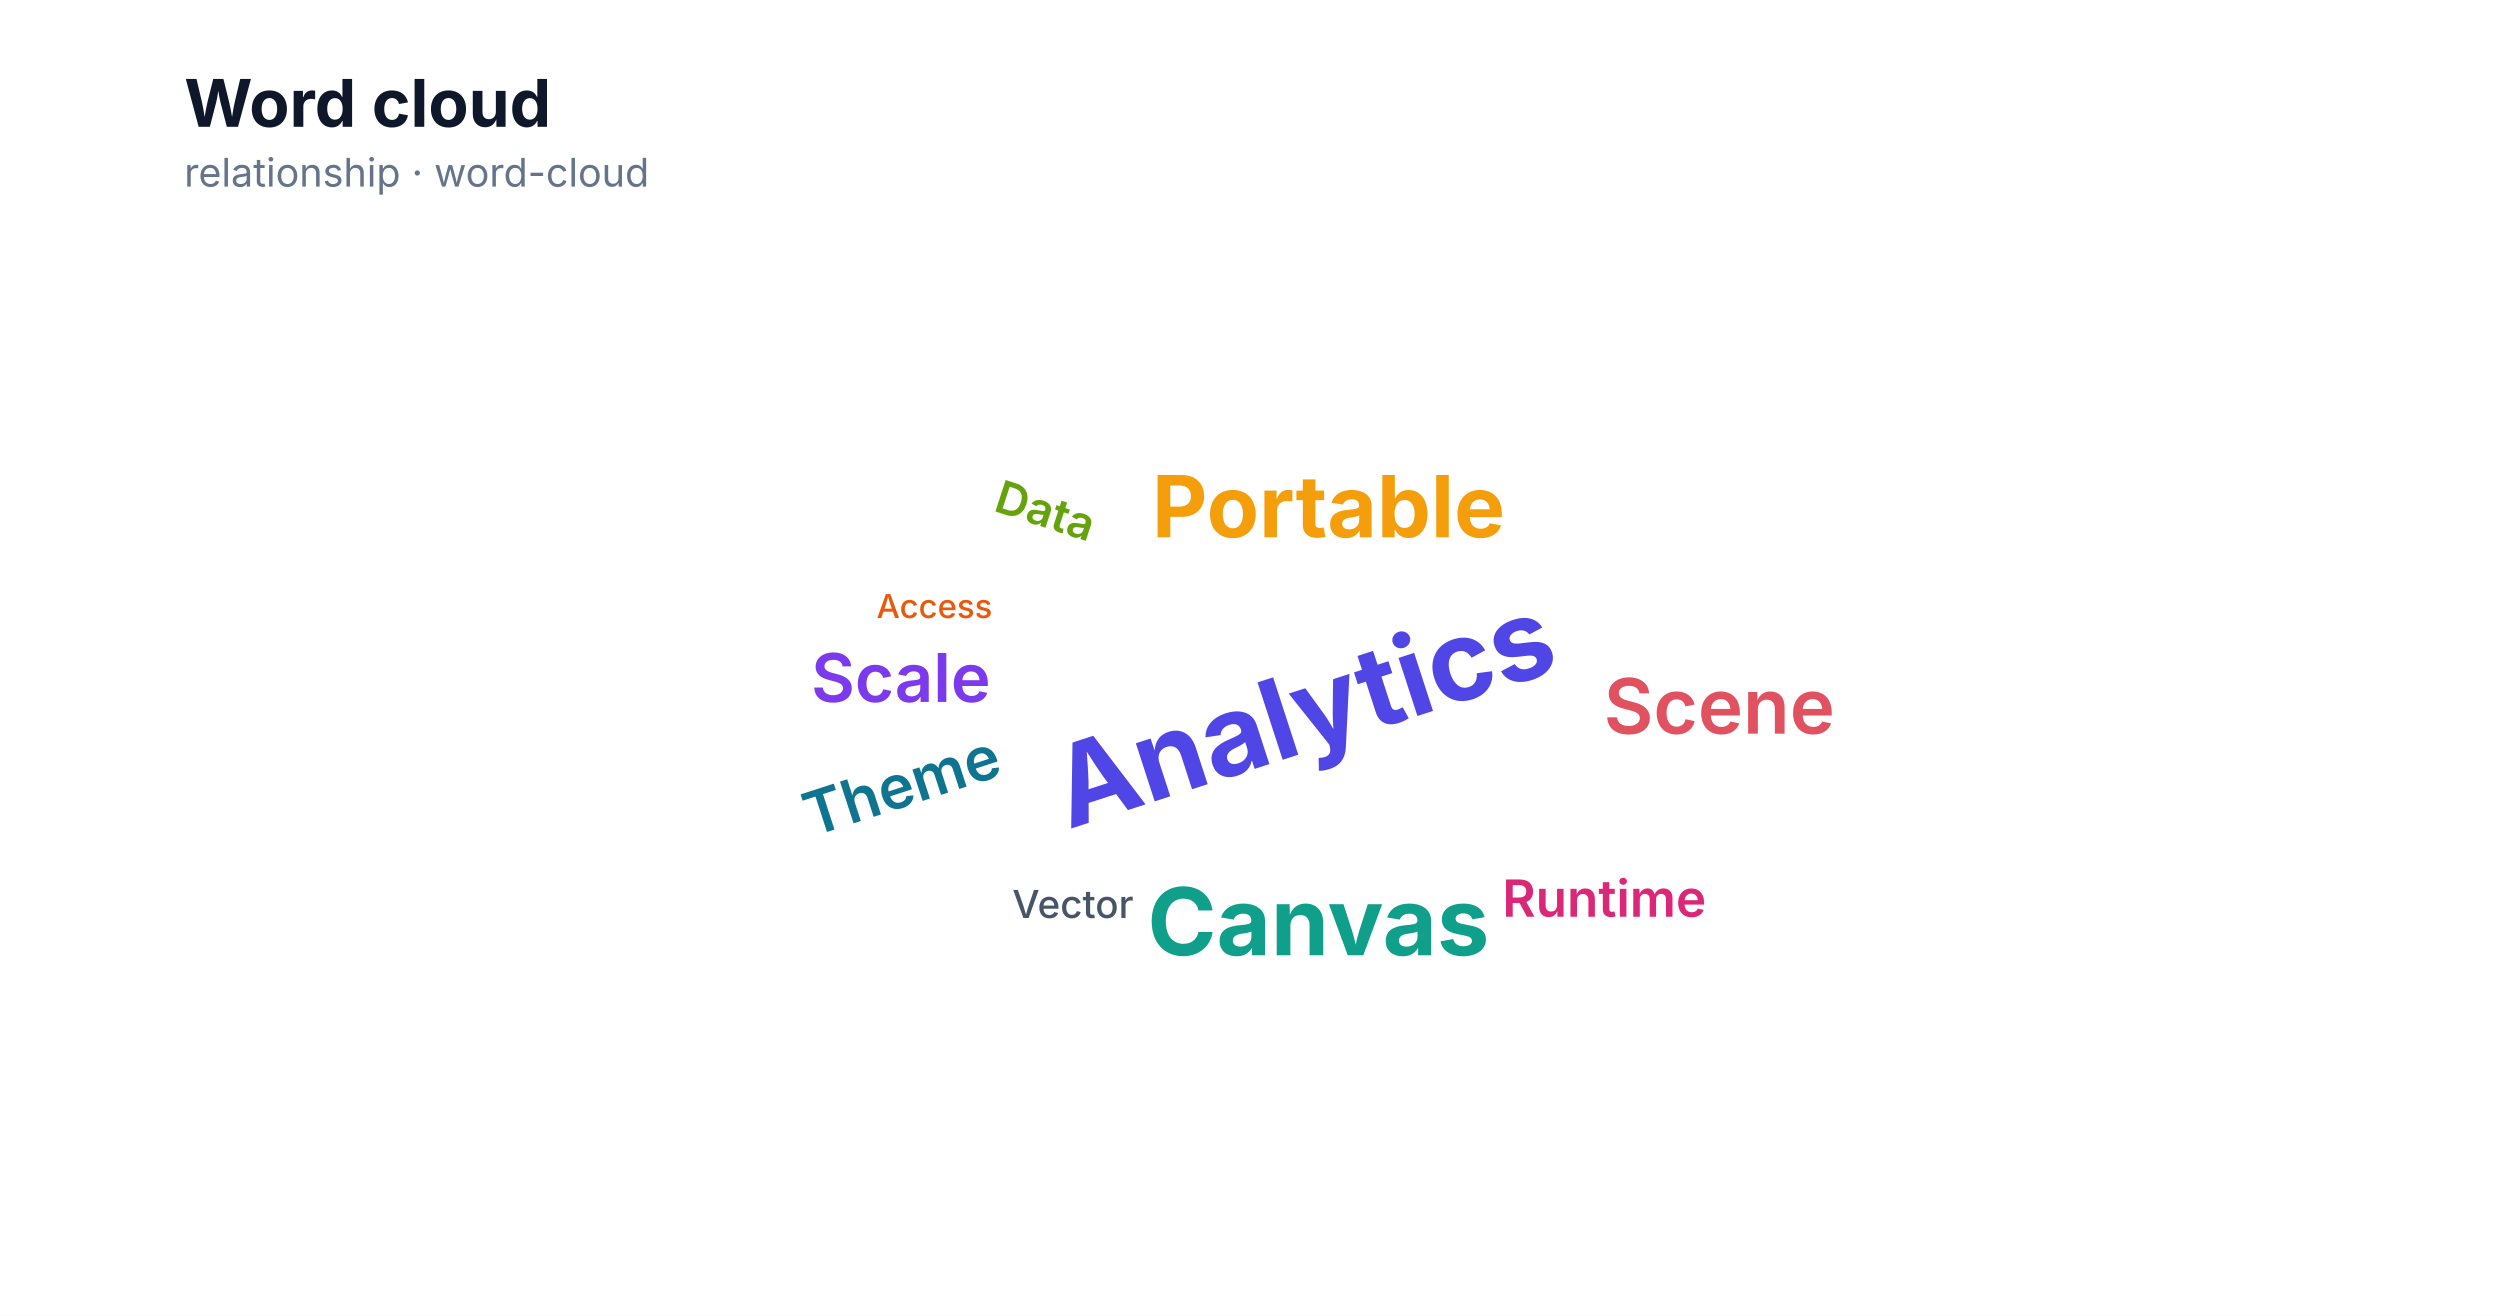
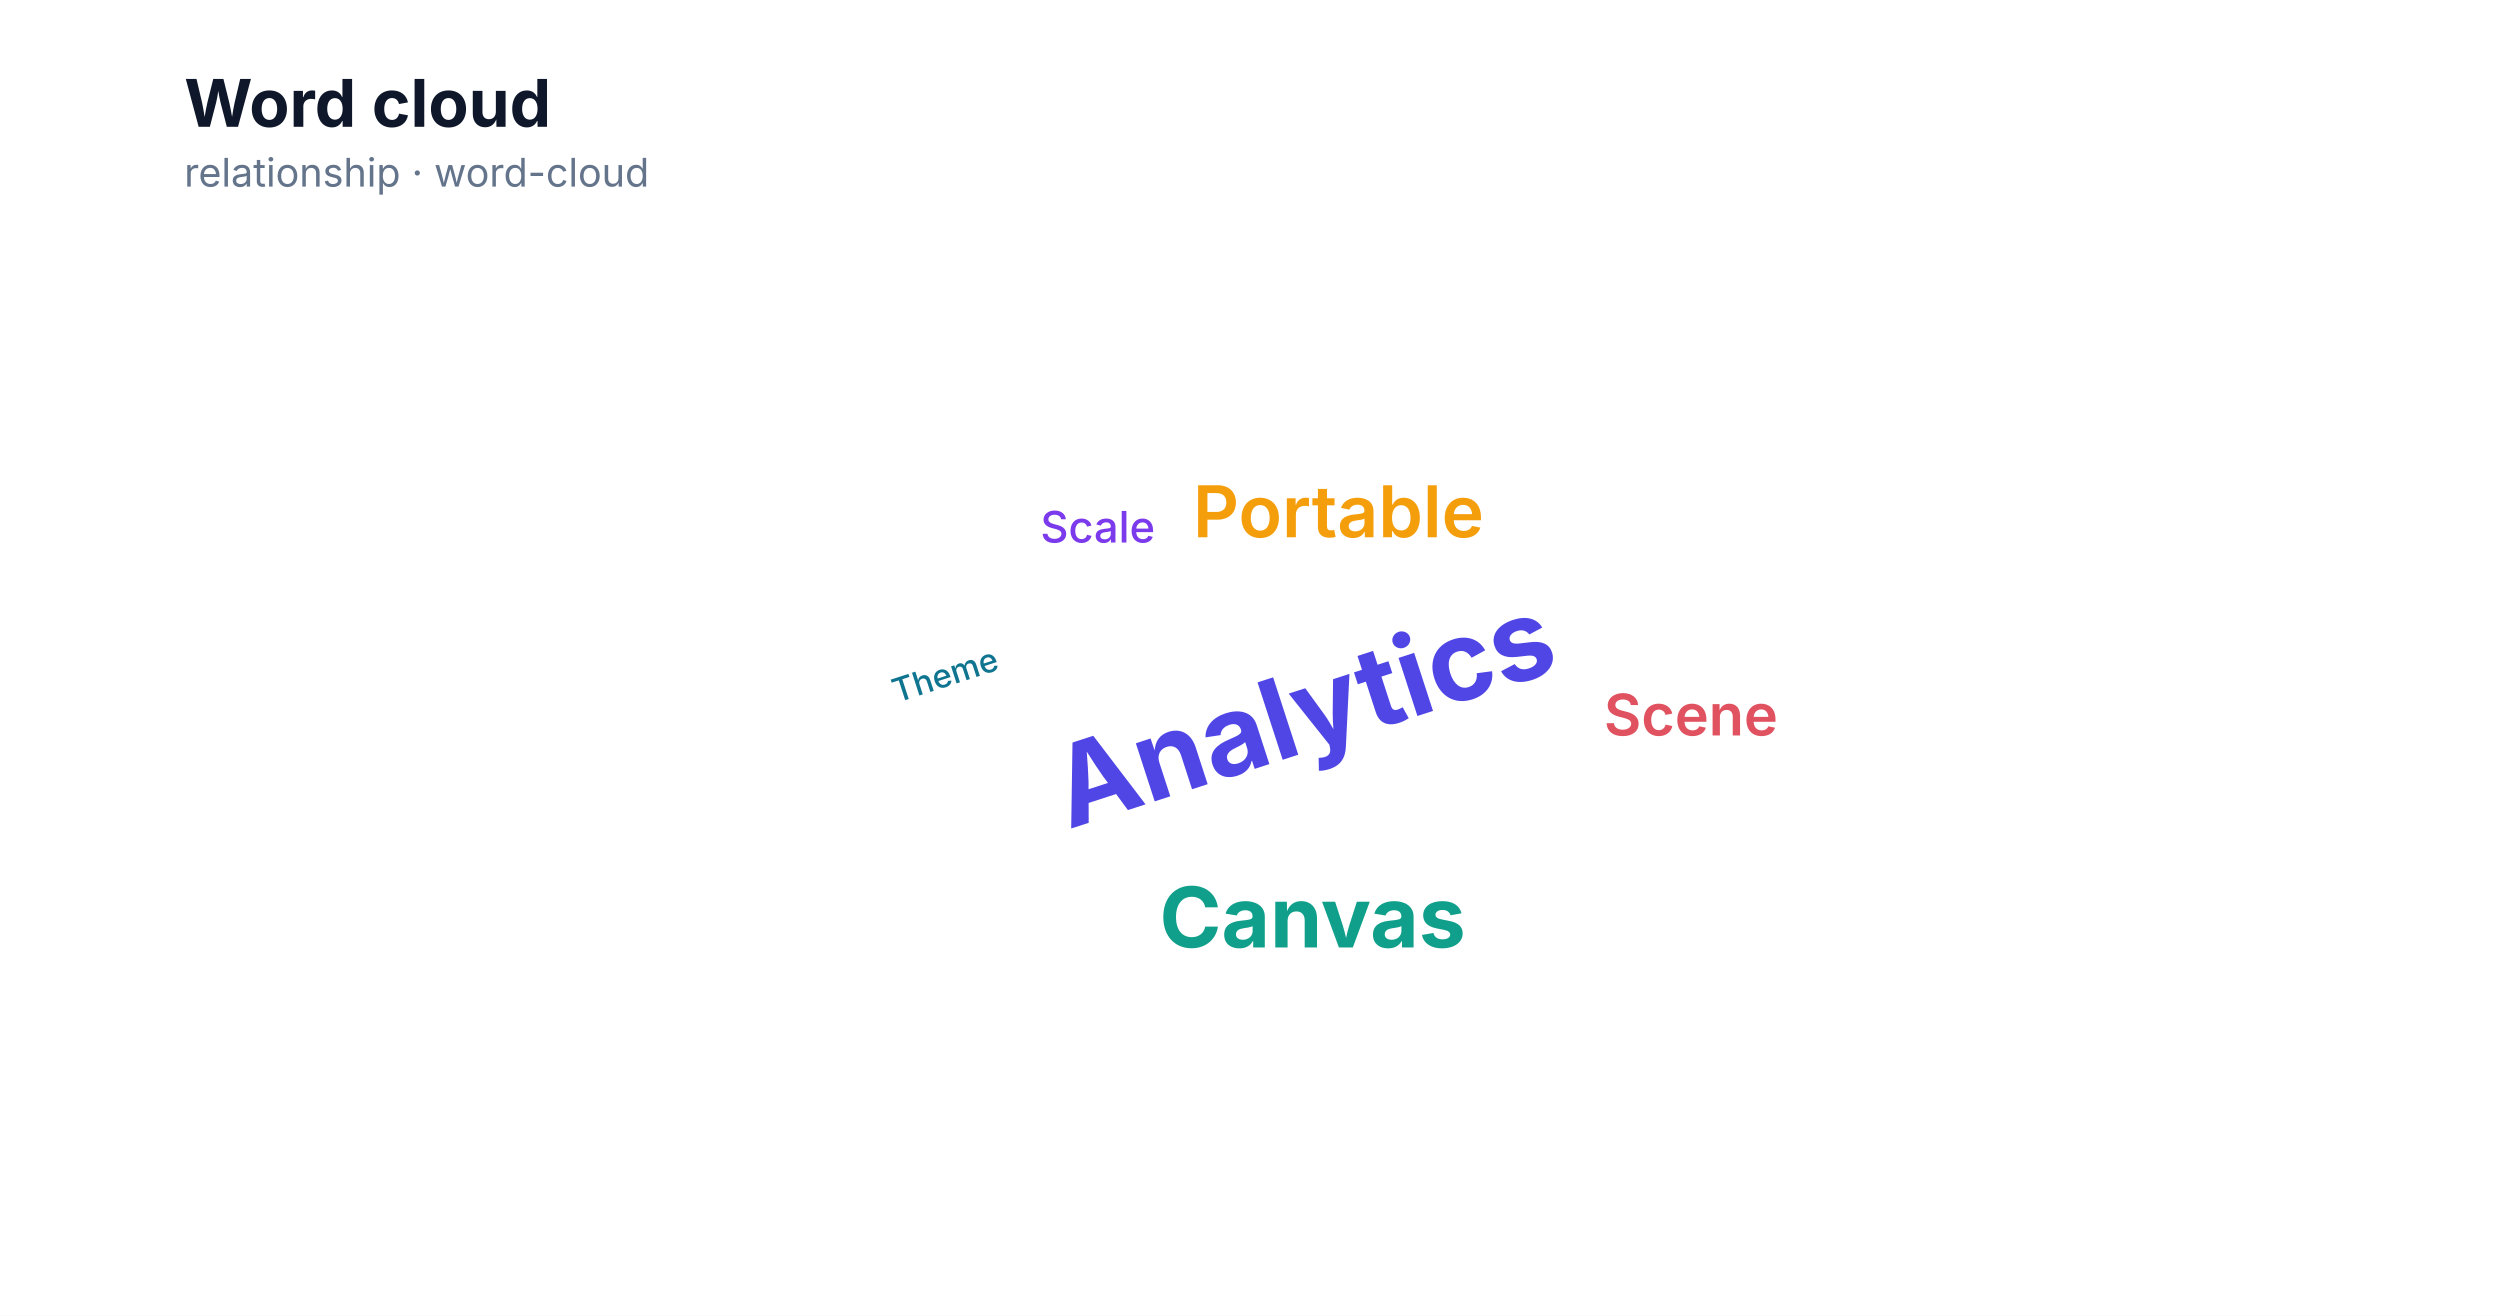
<svg xmlns="http://www.w3.org/2000/svg" width="760" height="400" viewBox="0 0 760 400" role="img" aria-labelledby="title description">
  <defs>
    <clipPath id="clip-1">
      <rect x="56" y="76" width="680" height="280" />
    </clipPath>
  </defs>
  <rect width="100%" height="100%" fill="#ffffff" />
  <g data-scene-node="scene:root">
    <g data-scene-node="layer-0:group" clip-path="url(#clip-1)">
-       <text data-scene-node="layer-0:word-cloud:9" x="284.069" y="184.242" fill="#ea580c" font-family="Inter, ui-sans-serif, system-ui, -apple-system, BlinkMacSystemFont, &quot;Segoe UI&quot;, sans-serif" font-size="10" font-weight="520" text-anchor="middle" dominant-baseline="central">Access</text>
-       <text data-scene-node="layer-0:word-cloud:8" x="326.163" y="274.802" fill="#475569" font-family="Inter, ui-sans-serif, system-ui, -apple-system, BlinkMacSystemFont, &quot;Segoe UI&quot;, sans-serif" font-size="11.739" font-weight="536" text-anchor="middle" dominant-baseline="central">Vector</text>
-       <text data-scene-node="layer-0:word-cloud:7" x="317.853" y="155.158" fill="#65a30d" font-family="Inter, ui-sans-serif, system-ui, -apple-system, BlinkMacSystemFont, &quot;Segoe UI&quot;, sans-serif" font-size="13.826" font-weight="555" text-anchor="middle" dominant-baseline="central" transform="rotate(18 317.853 155.158)">Data</text>
-       <text data-scene-node="layer-0:word-cloud:6" x="487.69" y="273.036" fill="#db2777" font-family="Inter, ui-sans-serif, system-ui, -apple-system, BlinkMacSystemFont, &quot;Segoe UI&quot;, sans-serif" font-size="15.565" font-weight="571" text-anchor="middle" dominant-baseline="central">Runtime</text>
-       <text data-scene-node="layer-0:word-cloud:5" x="273.998" y="238.563" fill="#0e7490" font-family="Inter, ui-sans-serif, system-ui, -apple-system, BlinkMacSystemFont, &quot;Segoe UI&quot;, sans-serif" font-size="18.348" font-weight="597" text-anchor="middle" dominant-baseline="central" transform="rotate(-18 273.998 238.563)">Theme</text>
-       <text data-scene-node="layer-0:word-cloud:4" x="273.863" y="205.955" fill="#7c3aed" font-family="Inter, ui-sans-serif, system-ui, -apple-system, BlinkMacSystemFont, &quot;Segoe UI&quot;, sans-serif" font-size="20.435" font-weight="616" text-anchor="middle" dominant-baseline="central">Scale</text>
-       <text data-scene-node="layer-0:word-cloud:3" x="522.663" y="214.588" fill="#e05260" font-family="Inter, ui-sans-serif, system-ui, -apple-system, BlinkMacSystemFont, &quot;Segoe UI&quot;, sans-serif" font-size="23.217" font-weight="641" text-anchor="middle" dominant-baseline="central">Scene</text>
-       <text data-scene-node="layer-0:word-cloud:2" x="403.854" y="153.865" fill="#f59e0b" font-family="Inter, ui-sans-serif, system-ui, -apple-system, BlinkMacSystemFont, &quot;Segoe UI&quot;, sans-serif" font-size="26" font-weight="667" text-anchor="middle" dominant-baseline="central">Portable</text>
-       <text data-scene-node="layer-0:word-cloud:1" x="400.777" y="280.058" fill="#0f9f8a" font-family="Inter, ui-sans-serif, system-ui, -apple-system, BlinkMacSystemFont, &quot;Segoe UI&quot;, sans-serif" font-size="28.435" font-weight="689" text-anchor="middle" dominant-baseline="central">Canvas</text>
+       <text data-scene-node="layer-0:word-cloud:5" x="287.26" y="205.089" fill="#0e7490" font-family="Inter, ui-sans-serif, system-ui, -apple-system, BlinkMacSystemFont, &quot;Segoe UI&quot;, sans-serif" font-size="10" font-weight="520" text-anchor="middle" dominant-baseline="central" transform="rotate(-18 287.26 205.089)">Theme</text>
+       <text data-scene-node="layer-0:word-cloud:4" x="333.708" y="160.133" fill="#7c3aed" font-family="Inter, ui-sans-serif, system-ui, -apple-system, BlinkMacSystemFont, &quot;Segoe UI&quot;, sans-serif" font-size="13.2" font-weight="549" text-anchor="middle" dominant-baseline="central">Scale</text>
+       <text data-scene-node="layer-0:word-cloud:3" x="514.034" y="217.225" fill="#e05260" font-family="Inter, ui-sans-serif, system-ui, -apple-system, BlinkMacSystemFont, &quot;Segoe UI&quot;, sans-serif" font-size="17.467" font-weight="588" text-anchor="middle" dominant-baseline="central">Scene</text>
+       <text data-scene-node="layer-0:word-cloud:2" x="406.872" y="155.418" fill="#f59e0b" font-family="Inter, ui-sans-serif, system-ui, -apple-system, BlinkMacSystemFont, &quot;Segoe UI&quot;, sans-serif" font-size="21.733" font-weight="628" text-anchor="middle" dominant-baseline="central">Portable</text>
+       <text data-scene-node="layer-0:word-cloud:1" x="399.029" y="278.763" fill="#0f9f8a" font-family="Inter, ui-sans-serif, system-ui, -apple-system, BlinkMacSystemFont, &quot;Segoe UI&quot;, sans-serif" font-size="25.467" font-weight="662" text-anchor="middle" dominant-baseline="central">Canvas</text>
      <text data-scene-node="layer-0:word-cloud:0" x="396" y="216" fill="#4f46e5" font-family="Inter, ui-sans-serif, system-ui, -apple-system, BlinkMacSystemFont, &quot;Segoe UI&quot;, sans-serif" font-size="34" font-weight="740" text-anchor="middle" dominant-baseline="central" transform="rotate(-18 396 216)">Analytics</text>
    </g>
    <text data-scene-node="chart:title" x="56" y="24" fill="#0f172a" font-family="Inter, ui-sans-serif, system-ui, -apple-system, BlinkMacSystemFont, &quot;Segoe UI&quot;, sans-serif" font-size="20" font-weight="700" text-anchor="start" dominant-baseline="text-before-edge">Word cloud</text>
    <text data-scene-node="chart:subtitle" x="56" y="48" fill="#64748b" font-family="Inter, ui-sans-serif, system-ui, -apple-system, BlinkMacSystemFont, &quot;Segoe UI&quot;, sans-serif" font-size="12" font-weight="400" text-anchor="start" dominant-baseline="text-before-edge">relationship · word-cloud</text>
  </g>
</svg>
